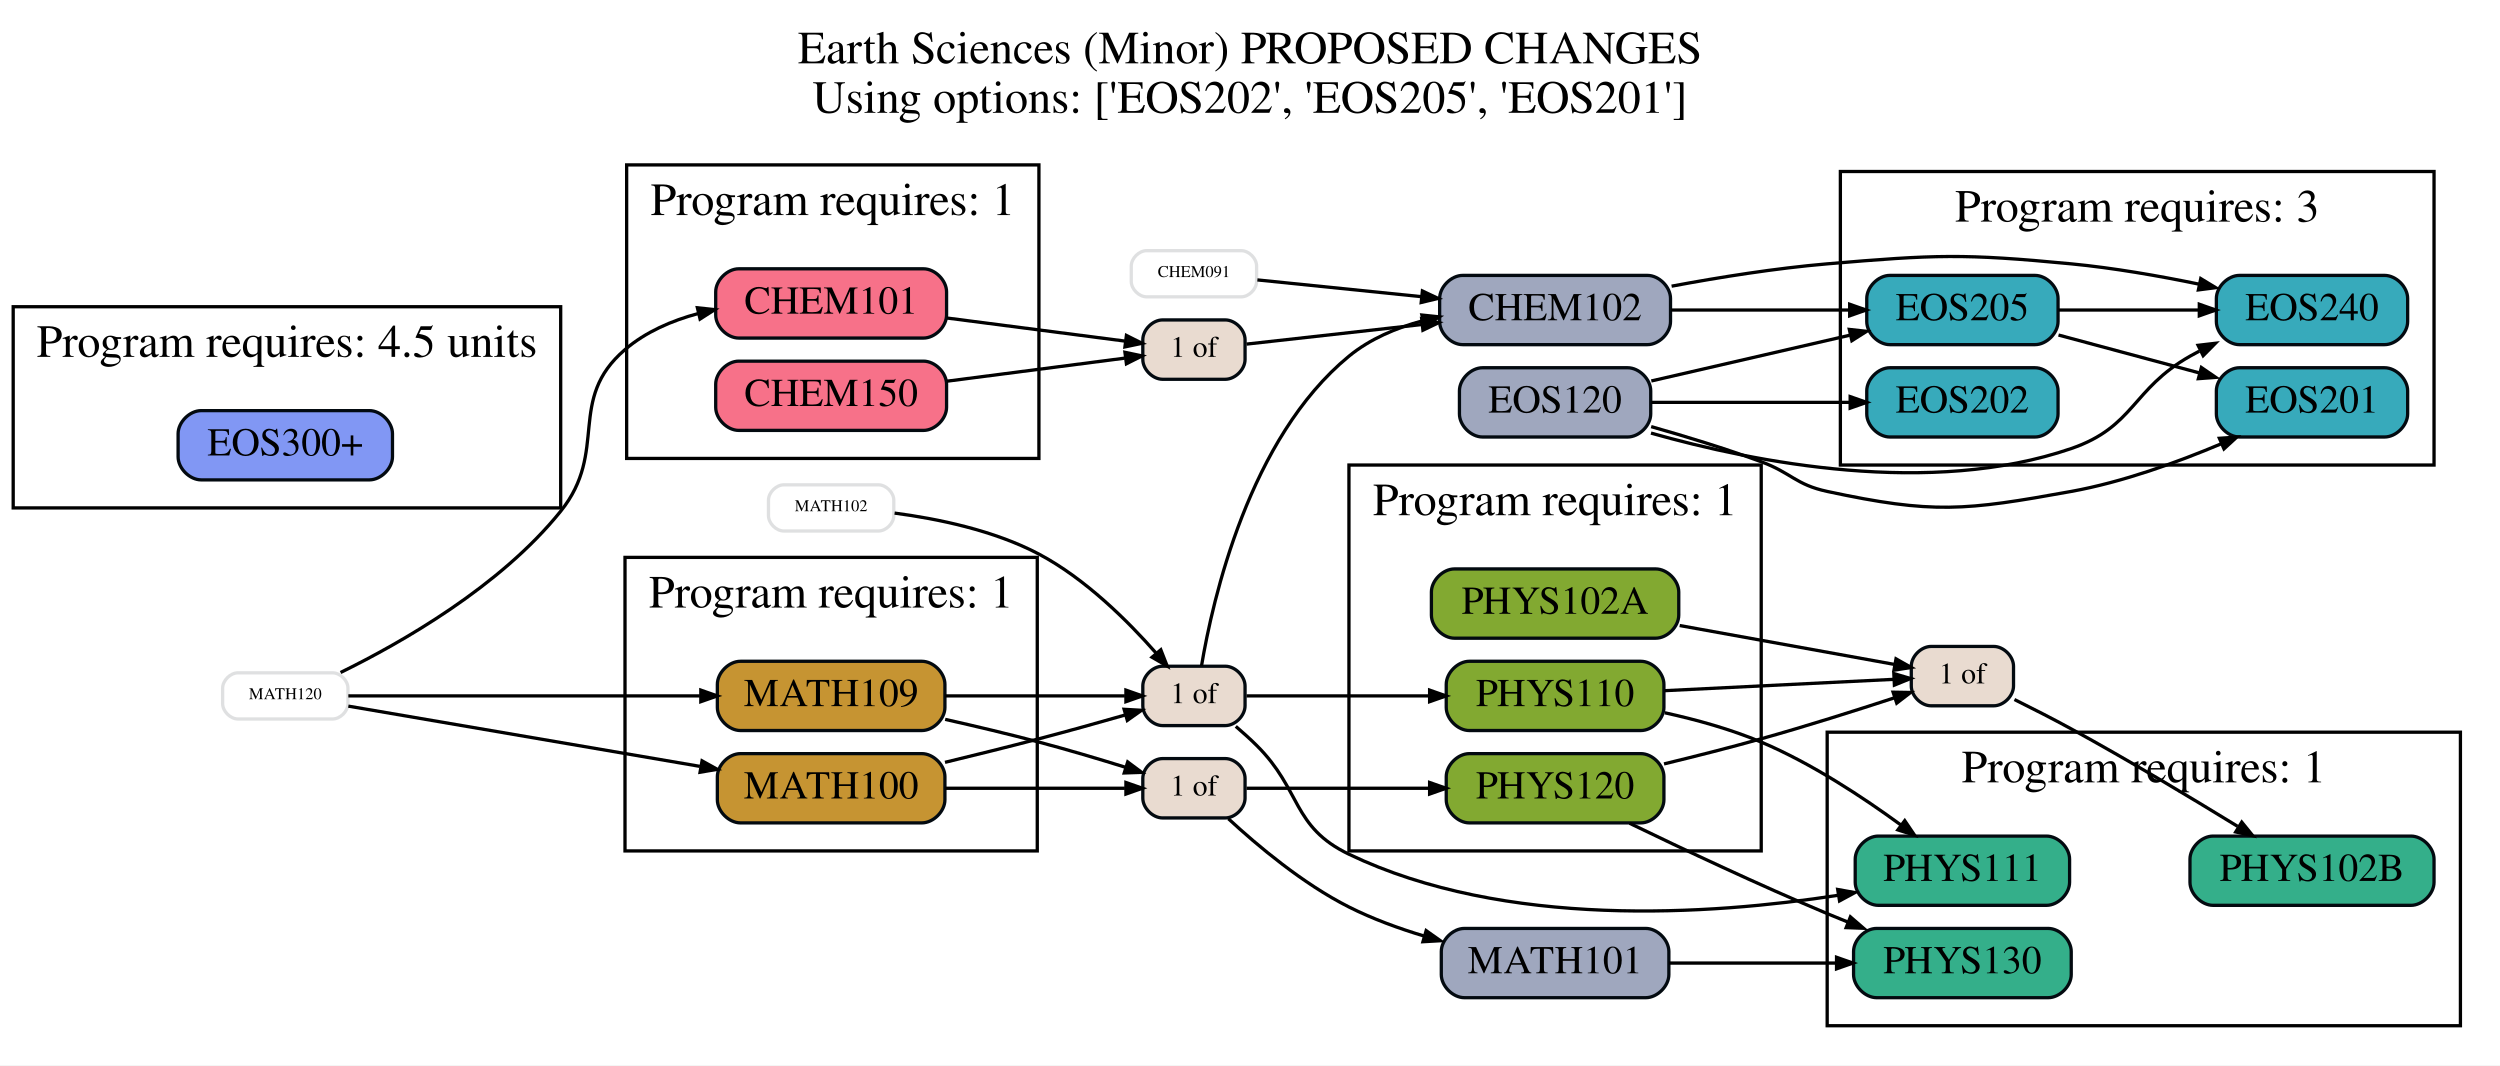
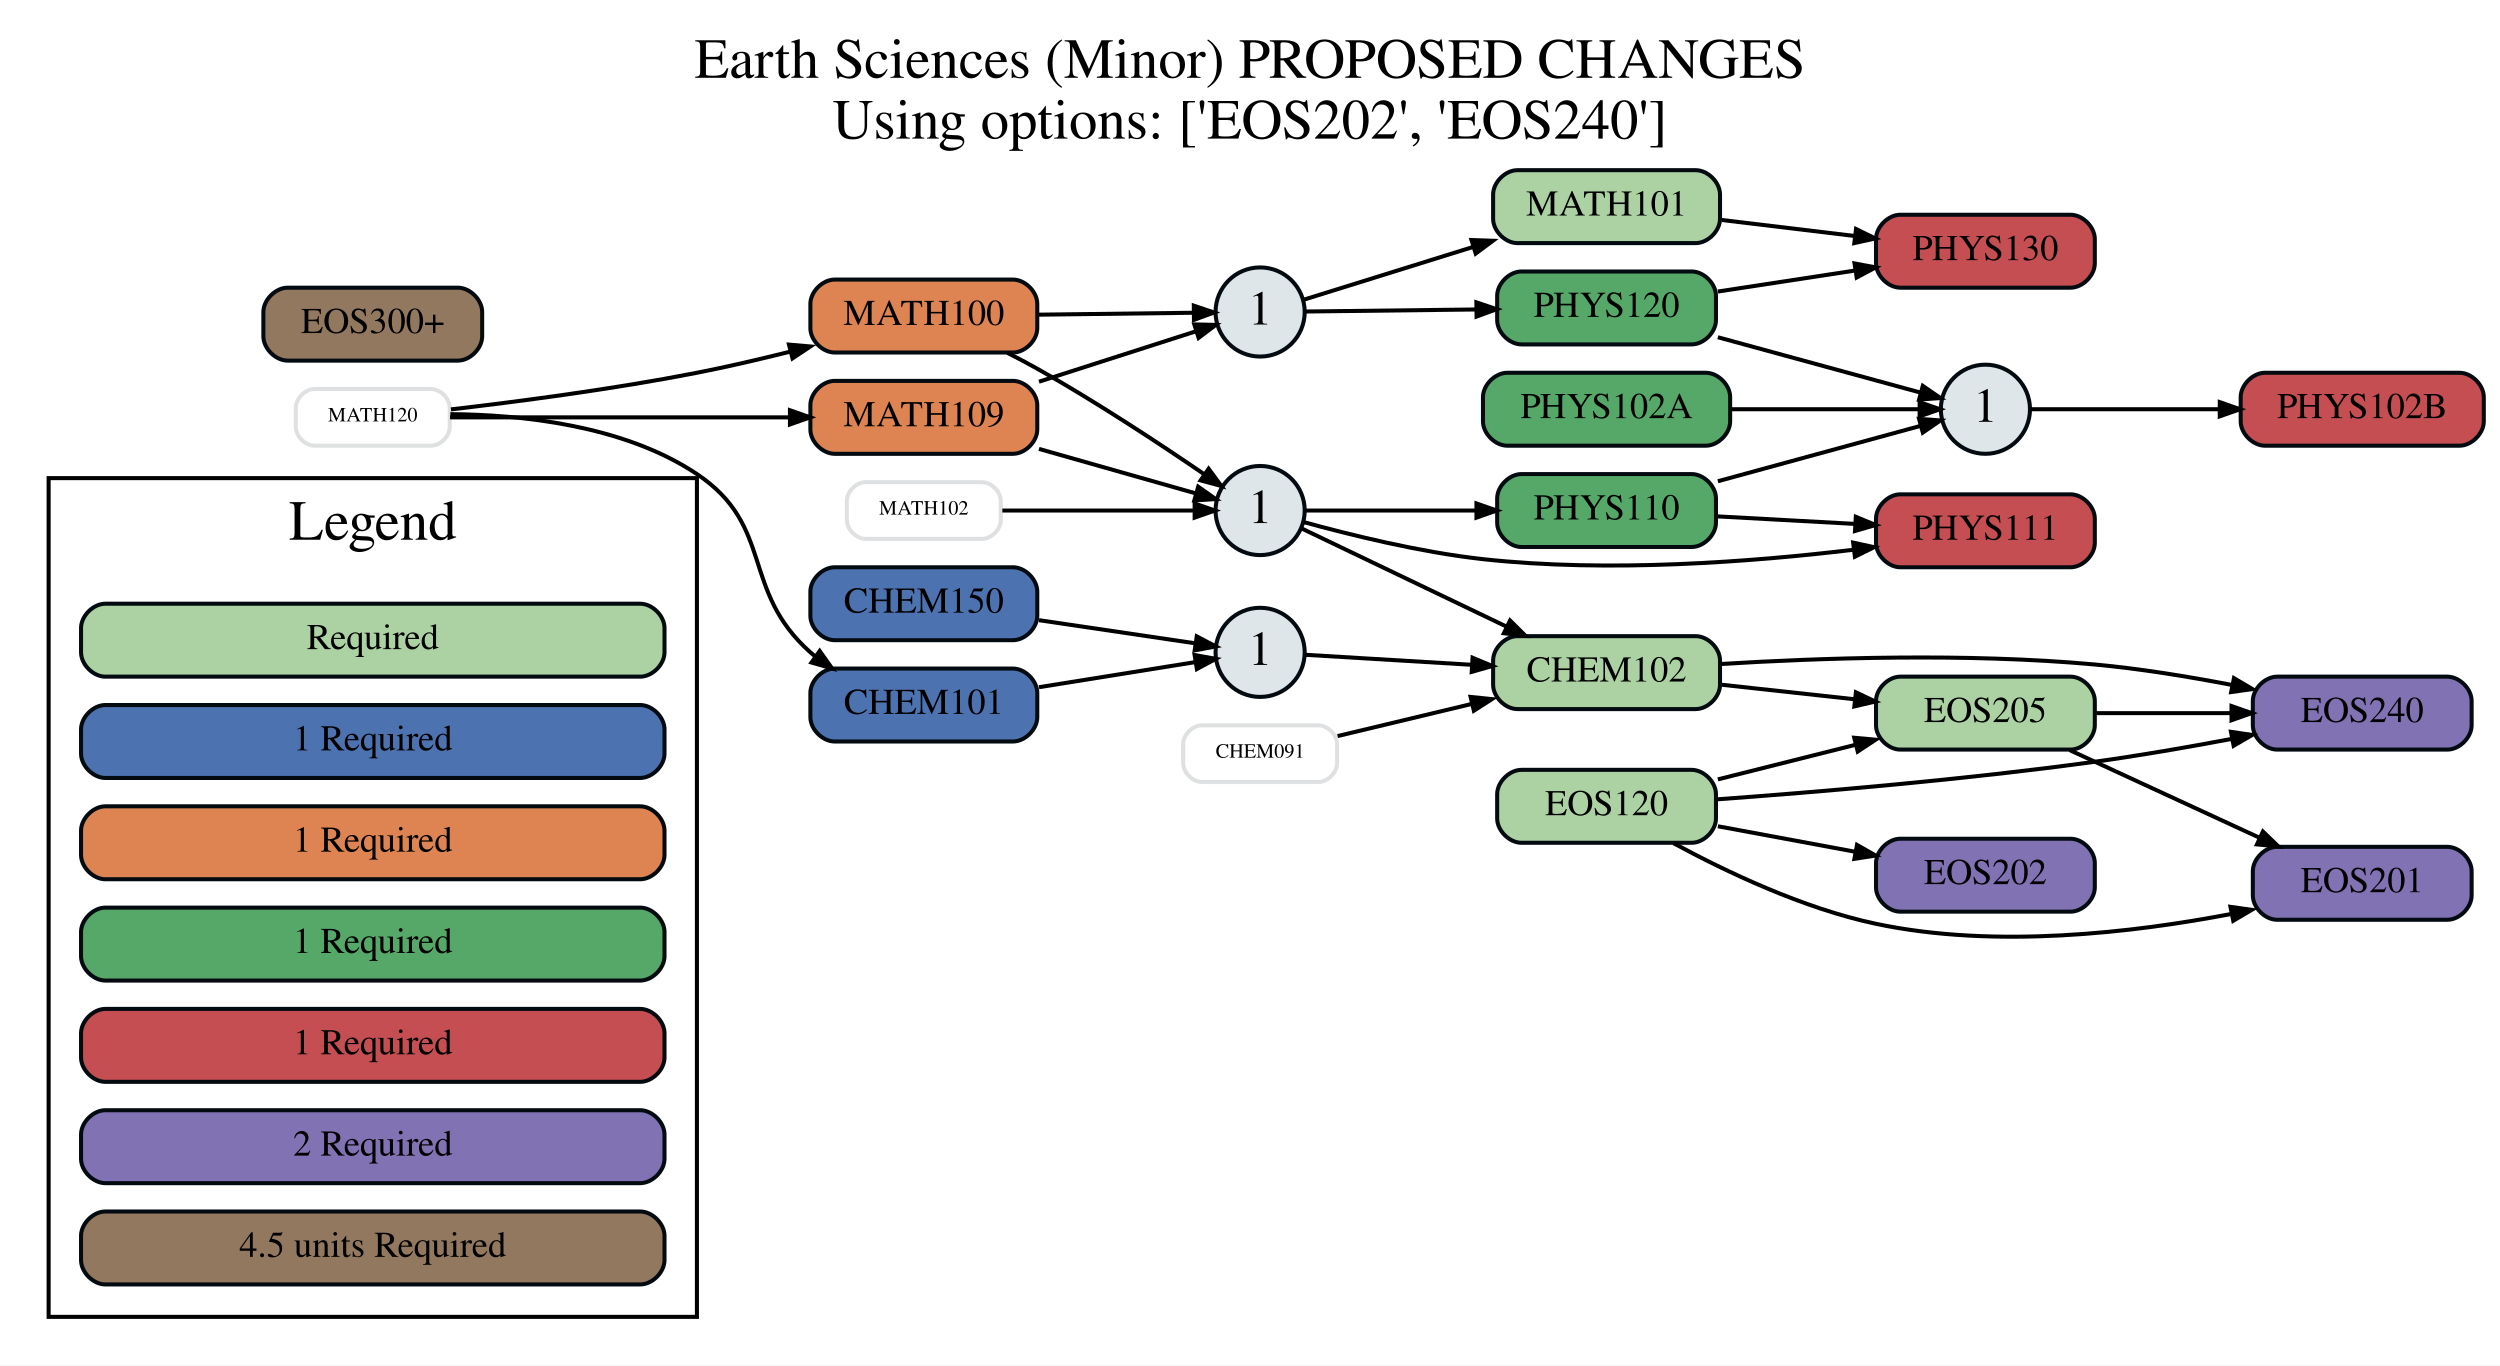
- <svg xmlns="http://www.w3.org/2000/svg" width="758pt" height="323pt" viewBox="0.00 0.00 758.00 323.00">
-   <g id="graph0" class="graph" transform="scale(1 1) rotate(0) translate(4 319)">
-     <polygon fill="white" stroke="transparent" points="-4,4 -4,-319 754,-319 754,4 -4,4" />
-     <text text-anchor="middle" x="375" y="-299.8" font-family="Times,serif" font-size="14.00">Earth Sciences (Minor) PROPOSED CHANGES</text>
-     <text text-anchor="middle" x="375" y="-284.8" font-family="Times,serif" font-size="14.00">Using options: ['EOS202', 'EOS205', 'EOS201']</text>
+ <svg xmlns="http://www.w3.org/2000/svg" width="617pt" height="337pt" viewBox="0.00 0.00 617.00 337.00">
+   <g id="graph0" class="graph" transform="scale(1 1) rotate(0) translate(4 333)">
+     <polygon fill="white" stroke="transparent" points="-4,4 -4,-333 613,-333 613,4 -4,4" />
+     <text text-anchor="middle" x="304.5" y="-313.8" font-family="Times,serif" font-size="14.00">Earth Sciences (Minor) PROPOSED CHANGES</text>
+     <text text-anchor="middle" x="304.5" y="-298.8" font-family="Times,serif" font-size="14.00">Using options: ['EOS202', 'EOS240']</text>
    <g id="clust1" class="cluster">
-       <polygon fill="none" stroke="black" points="186,-180 186,-269 311,-269 311,-180 186,-180" />
-       <text text-anchor="middle" x="248.5" y="-253.8" font-family="Times,serif" font-size="14.00">Program requires: 1</text>
-     </g>
-     <g id="clust2" class="cluster">
-       <polygon fill="none" stroke="black" points="185.5,-61 185.5,-150 310.5,-150 310.5,-61 185.5,-61" />
-       <text text-anchor="middle" x="248" y="-134.8" font-family="Times,serif" font-size="14.00">Program requires: 1</text>
-     </g>
-     <g id="clust3" class="cluster">
-       <polygon fill="none" stroke="black" points="405,-61 405,-178 530,-178 530,-61 405,-61" />
-       <text text-anchor="middle" x="467.5" y="-162.8" font-family="Times,serif" font-size="14.00">Program requires: 1</text>
-     </g>
-     <g id="clust4" class="cluster">
-       <polygon fill="none" stroke="black" points="550,-8 550,-97 742,-97 742,-8 550,-8" />
-       <text text-anchor="middle" x="646" y="-81.8" font-family="Times,serif" font-size="14.00">Program requires: 1</text>
-     </g>
-     <g id="clust5" class="cluster">
-       <polygon fill="none" stroke="black" points="554,-178 554,-267 734,-267 734,-178 554,-178" />
-       <text text-anchor="middle" x="644" y="-251.8" font-family="Times,serif" font-size="14.00">Program requires: 3</text>
-     </g>
-     <g id="clust6" class="cluster">
-       <polygon fill="none" stroke="black" points="0,-165 0,-226 166,-226 166,-165 0,-165" />
-       <text text-anchor="middle" x="83" y="-210.8" font-family="Times,serif" font-size="14.00">Program requires: 4.5 units</text>
+       <polygon fill="none" stroke="black" points="8,-8 8,-215 168,-215 168,-8 8,-8" />
+       <text text-anchor="middle" x="88" y="-199.8" font-family="Times,serif" font-size="14.00">Legend</text>
    </g>
    <g id="node1" class="node">
-       <path fill="#9fa7be" stroke="#030a10" d="M489.5,-207.5C489.5,-207.5 445.5,-207.5 445.5,-207.5 442,-207.5 438.5,-204 438.5,-200.5 438.5,-200.5 438.5,-193.5 438.5,-193.5 438.5,-190 442,-186.5 445.5,-186.5 445.5,-186.5 489.5,-186.5 489.5,-186.5 493,-186.5 496.5,-190 496.5,-193.5 496.5,-193.5 496.5,-200.5 496.5,-200.5 496.5,-204 493,-207.5 489.5,-207.5" />
-       <text text-anchor="middle" x="467.5" y="-193.9" font-family="Times,serif" font-size="12.00">EOS120</text>
+       <path fill="#acd2a3" stroke="#030a10" d="M154,-184C154,-184 22,-184 22,-184 19,-184 16,-181 16,-178 16,-178 16,-172 16,-172 16,-169 19,-166 22,-166 22,-166 154,-166 154,-166 157,-166 160,-169 160,-172 160,-172 160,-178 160,-178 160,-181 157,-184 154,-184" />
+       <text text-anchor="middle" x="88" y="-172.8" font-family="Times,serif" font-size="9.00">Required</text>
+     </g>
+     <g id="node2" class="node">
+       <path fill="#4c72b0" stroke="#030a10" d="M154,-159C154,-159 22,-159 22,-159 19,-159 16,-156 16,-153 16,-153 16,-147 16,-147 16,-144 19,-141 22,-141 22,-141 154,-141 154,-141 157,-141 160,-144 160,-147 160,-147 160,-153 160,-153 160,-156 157,-159 154,-159" />
+       <text text-anchor="middle" x="88" y="-147.8" font-family="Times,serif" font-size="9.00">1 Required</text>
+     </g>
+     <g id="node3" class="node">
+       <path fill="#dd8452" stroke="#030a10" d="M154,-134C154,-134 22,-134 22,-134 19,-134 16,-131 16,-128 16,-128 16,-122 16,-122 16,-119 19,-116 22,-116 22,-116 154,-116 154,-116 157,-116 160,-119 160,-122 160,-122 160,-128 160,-128 160,-131 157,-134 154,-134" />
+       <text text-anchor="middle" x="88" y="-122.8" font-family="Times,serif" font-size="9.00">1 Required</text>
+     </g>
+     <g id="node4" class="node">
+       <path fill="#55a868" stroke="#030a10" d="M154,-109C154,-109 22,-109 22,-109 19,-109 16,-106 16,-103 16,-103 16,-97 16,-97 16,-94 19,-91 22,-91 22,-91 154,-91 154,-91 157,-91 160,-94 160,-97 160,-97 160,-103 160,-103 160,-106 157,-109 154,-109" />
+       <text text-anchor="middle" x="88" y="-97.8" font-family="Times,serif" font-size="9.00">1 Required</text>
+     </g>
+     <g id="node5" class="node">
+       <path fill="#c44e52" stroke="#030a10" d="M154,-84C154,-84 22,-84 22,-84 19,-84 16,-81 16,-78 16,-78 16,-72 16,-72 16,-69 19,-66 22,-66 22,-66 154,-66 154,-66 157,-66 160,-69 160,-72 160,-72 160,-78 160,-78 160,-81 157,-84 154,-84" />
+       <text text-anchor="middle" x="88" y="-72.8" font-family="Times,serif" font-size="9.00">1 Required</text>
+     </g>
+     <g id="node6" class="node">
+       <path fill="#8172b3" stroke="#030a10" d="M154,-59C154,-59 22,-59 22,-59 19,-59 16,-56 16,-53 16,-53 16,-47 16,-47 16,-44 19,-41 22,-41 22,-41 154,-41 154,-41 157,-41 160,-44 160,-47 160,-47 160,-53 160,-53 160,-56 157,-59 154,-59" />
+       <text text-anchor="middle" x="88" y="-47.8" font-family="Times,serif" font-size="9.00">2 Required</text>
+     </g>
+     <g id="node7" class="node">
+       <path fill="#937860" stroke="#030a10" d="M154,-34C154,-34 22,-34 22,-34 19,-34 16,-31 16,-28 16,-28 16,-22 16,-22 16,-19 19,-16 22,-16 22,-16 154,-16 154,-16 157,-16 160,-19 160,-22 160,-22 160,-28 160,-28 160,-31 157,-34 154,-34" />
+       <text text-anchor="middle" x="88" y="-22.8" font-family="Times,serif" font-size="9.00">4.5 units Required</text>
+     </g>
+     <g id="node8" class="node">
+       <path fill="#acd2a3" stroke="#030a10" d="M414.5,-291C414.5,-291 370.5,-291 370.5,-291 367.5,-291 364.5,-288 364.5,-285 364.5,-285 364.5,-279 364.5,-279 364.5,-276 367.5,-273 370.5,-273 370.5,-273 414.5,-273 414.5,-273 417.5,-273 420.5,-276 420.5,-279 420.5,-279 420.5,-285 420.5,-285 420.5,-288 417.5,-291 414.5,-291" />
+       <text text-anchor="middle" x="392.5" y="-279.8" font-family="Times,serif" font-size="9.00">MATH101</text>
+     </g>
+     <g id="node22" class="node">
+       <path fill="#c44e52" stroke="#030a10" d="M507,-280C507,-280 465,-280 465,-280 462,-280 459,-277 459,-274 459,-274 459,-268 459,-268 459,-265 462,-262 465,-262 465,-262 507,-262 507,-262 510,-262 513,-265 513,-268 513,-268 513,-274 513,-274 513,-277 510,-280 507,-280" />
+       <text text-anchor="middle" x="486" y="-268.8" font-family="Times,serif" font-size="9.00">PHYS130</text>
+     </g>
+     <g id="edge27" class="edge">
+       <path fill="none" stroke="black" d="M420.95,-278.7C431.27,-277.46 443.07,-276.04 453.7,-274.76" />
+       <polygon fill="black" stroke="black" points="454.07,-276.48 458.82,-274.15 453.65,-273.01 454.07,-276.48" />
+     </g>
+     <g id="node9" class="node">
+       <path fill="#55a868" stroke="#030a10" d="M413.5,-216C413.5,-216 371.5,-216 371.5,-216 368.5,-216 365.5,-213 365.5,-210 365.5,-210 365.5,-204 365.5,-204 365.5,-201 368.5,-198 371.5,-198 371.5,-198 413.5,-198 413.5,-198 416.5,-198 419.5,-201 419.5,-204 419.5,-204 419.5,-210 419.5,-210 419.5,-213 416.5,-216 413.5,-216" />
+       <text text-anchor="middle" x="392.5" y="-204.8" font-family="Times,serif" font-size="9.00">PHYS110</text>
+     </g>
+     <g id="node16" class="node">
+       <path fill="#c44e52" stroke="#030a10" d="M507,-211C507,-211 465,-211 465,-211 462,-211 459,-208 459,-205 459,-205 459,-199 459,-199 459,-196 462,-193 465,-193 465,-193 507,-193 507,-193 510,-193 513,-196 513,-199 513,-199 513,-205 513,-205 513,-208 510,-211 507,-211" />
+       <text text-anchor="middle" x="486" y="-199.8" font-family="Times,serif" font-size="9.00">PHYS111</text>
+     </g>
+     <g id="edge28" class="edge">
+       <path fill="none" stroke="black" d="M419.97,-205.55C430.49,-204.98 442.68,-204.31 453.64,-203.71" />
+       <polygon fill="black" stroke="black" points="454.01,-205.45 458.91,-203.43 453.82,-201.95 454.01,-205.45" />
+     </g>
+     <g id="node29" class="node">
+       <ellipse fill="#dfe6e9" stroke="#030a10" cx="486" cy="-232" rx="11" ry="11" />
+       <text text-anchor="middle" x="486" y="-228.9" font-family="Times,serif" font-size="12.00">1</text>
+     </g>
+     <g id="edge12" class="edge">
+       <path fill="none" stroke="black" d="M419.97,-214.23C436.18,-218.66 456.35,-224.17 469.89,-227.87" />
+       <polygon fill="black" stroke="black" points="469.63,-229.61 474.91,-229.24 470.55,-226.24 469.63,-229.61" />
+     </g>
+     <g id="node10" class="node">
+       <path fill="#8172b3" stroke="#030a10" d="M507,-126C507,-126 465,-126 465,-126 462,-126 459,-123 459,-120 459,-120 459,-114 459,-114 459,-111 462,-108 465,-108 465,-108 507,-108 507,-108 510,-108 513,-111 513,-114 513,-114 513,-120 513,-120 513,-123 510,-126 507,-126" />
+       <text text-anchor="middle" x="486" y="-114.8" font-family="Times,serif" font-size="9.00">EOS202</text>
+     </g>
+     <g id="node11" class="node">
+       <path fill="#8172b3" stroke="#030a10" d="M600,-166C600,-166 558,-166 558,-166 555,-166 552,-163 552,-160 552,-160 552,-154 552,-154 552,-151 555,-148 558,-148 558,-148 600,-148 600,-148 603,-148 606,-151 606,-154 606,-154 606,-160 606,-160 606,-163 603,-166 600,-166" />
+       <text text-anchor="middle" x="579" y="-154.8" font-family="Times,serif" font-size="9.00">EOS240</text>
+     </g>
+     <g id="node12" class="node">
+       <path fill="#acd2a3" stroke="#030a10" d="M507,-166C507,-166 465,-166 465,-166 462,-166 459,-163 459,-160 459,-160 459,-154 459,-154 459,-151 462,-148 465,-148 465,-148 507,-148 507,-148 510,-148 513,-151 513,-154 513,-154 513,-160 513,-160 513,-163 510,-166 507,-166" />
+       <text text-anchor="middle" x="486" y="-154.8" font-family="Times,serif" font-size="9.00">EOS205</text>
+     </g>
+     <g id="edge31" class="edge">
+       <path fill="none" stroke="black" d="M513.32,-157C523.7,-157 535.7,-157 546.53,-157" />
+       <polygon fill="black" stroke="black" points="546.74,-158.75 551.74,-157 546.74,-155.25 546.74,-158.75" />
+     </g>
+     <g id="node20" class="node">
+       <path fill="#8172b3" stroke="#030a10" d="M600,-124C600,-124 558,-124 558,-124 555,-124 552,-121 552,-118 552,-118 552,-112 552,-112 552,-109 555,-106 558,-106 558,-106 600,-106 600,-106 603,-106 606,-109 606,-112 606,-112 606,-118 606,-118 606,-121 603,-124 600,-124" />
+       <text text-anchor="middle" x="579" y="-112.8" font-family="Times,serif" font-size="9.00">EOS201</text>
+     </g>
+     <g id="edge2" class="edge">
+       <path fill="none" stroke="black" d="M506.75,-147.89C520.46,-141.56 538.83,-133.08 553.48,-126.32" />
+       <polygon fill="black" stroke="black" points="554.49,-127.78 558.29,-124.1 553.02,-124.6 554.49,-127.78" />
+     </g>
+     <g id="node13" class="node">
+       <path fill="#dd8452" stroke="#030a10" d="M246,-239C246,-239 202,-239 202,-239 199,-239 196,-236 196,-233 196,-233 196,-227 196,-227 196,-224 199,-221 202,-221 202,-221 246,-221 246,-221 249,-221 252,-224 252,-227 252,-227 252,-233 252,-233 252,-236 249,-239 246,-239" />
+       <text text-anchor="middle" x="224" y="-227.8" font-family="Times,serif" font-size="9.00">MATH109</text>
+     </g>
+     <g id="node26" class="node">
+       <ellipse fill="#dfe6e9" stroke="#030a10" cx="307" cy="-256" rx="11" ry="11" />
+       <text text-anchor="middle" x="307" y="-252.9" font-family="Times,serif" font-size="12.00">1</text>
+     </g>
+     <g id="edge5" class="edge">
+       <path fill="none" stroke="black" d="M252.42,-238.8C265.36,-242.96 280.29,-247.75 291.1,-251.22" />
+       <polygon fill="black" stroke="black" points="290.75,-252.94 296.05,-252.81 291.82,-249.61 290.75,-252.94" />
+     </g>
+     <g id="node27" class="node">
+       <ellipse fill="#dfe6e9" stroke="#030a10" cx="307" cy="-207" rx="11" ry="11" />
+       <text text-anchor="middle" x="307" y="-203.9" font-family="Times,serif" font-size="12.00">1</text>
+     </g>
+     <g id="edge9" class="edge">
+       <path fill="none" stroke="black" d="M252.42,-222.21C265.36,-218.54 280.29,-214.3 291.1,-211.23" />
+       <polygon fill="black" stroke="black" points="291.72,-212.88 296.05,-209.83 290.76,-209.51 291.72,-212.88" />
    </g>
    <g id="node14" class="node">
-       <path fill="#37aabb" stroke="#030a10" d="M719,-207.5C719,-207.5 675,-207.5 675,-207.5 671.5,-207.5 668,-204 668,-200.5 668,-200.5 668,-193.5 668,-193.5 668,-190 671.5,-186.5 675,-186.5 675,-186.5 719,-186.5 719,-186.5 722.5,-186.5 726,-190 726,-193.5 726,-193.5 726,-200.5 726,-200.5 726,-204 722.5,-207.5 719,-207.5" />
-       <text text-anchor="middle" x="697" y="-193.9" font-family="Times,serif" font-size="12.00">EOS201</text>
+       <path fill="#c44e52" stroke="#030a10" d="M603,-241C603,-241 555,-241 555,-241 552,-241 549,-238 549,-235 549,-235 549,-229 549,-229 549,-226 552,-223 555,-223 555,-223 603,-223 603,-223 606,-223 609,-226 609,-229 609,-229 609,-235 609,-235 609,-238 606,-241 603,-241" />
+       <text text-anchor="middle" x="579" y="-229.8" font-family="Times,serif" font-size="9.00">PHYS102B</text>
+     </g>
+     <g id="node15" class="node">
+       <path fill="#dd8452" stroke="#030a10" d="M246,-264C246,-264 202,-264 202,-264 199,-264 196,-261 196,-258 196,-258 196,-252 196,-252 196,-249 199,-246 202,-246 202,-246 246,-246 246,-246 249,-246 252,-249 252,-252 252,-252 252,-258 252,-258 252,-261 249,-264 246,-264" />
+       <text text-anchor="middle" x="224" y="-252.8" font-family="Times,serif" font-size="9.00">MATH100</text>
+     </g>
+     <g id="edge4" class="edge">
+       <path fill="none" stroke="black" d="M252.42,-255.34C265.09,-255.49 279.66,-255.67 290.41,-255.81" />
+       <polygon fill="black" stroke="black" points="290.63,-257.56 295.65,-255.87 290.67,-254.06 290.63,-257.56" />
+     </g>
+     <g id="edge7" class="edge">
+       <path fill="none" stroke="black" d="M244.62,-245.92C247.13,-244.65 249.64,-243.33 252,-242 266.49,-233.86 282.37,-223.36 293.14,-216" />
+       <polygon fill="black" stroke="black" points="294.29,-217.32 297.42,-213.05 292.31,-214.44 294.29,-217.32" />
+     </g>
+     <g id="node17" class="node">
+       <path fill="#acd2a3" stroke="#030a10" d="M413.5,-143C413.5,-143 371.5,-143 371.5,-143 368.5,-143 365.5,-140 365.5,-137 365.5,-137 365.5,-131 365.5,-131 365.5,-128 368.5,-125 371.5,-125 371.5,-125 413.5,-125 413.5,-125 416.5,-125 419.5,-128 419.5,-131 419.5,-131 419.5,-137 419.5,-137 419.5,-140 416.5,-143 413.5,-143" />
+       <text text-anchor="middle" x="392.5" y="-131.8" font-family="Times,serif" font-size="9.00">EOS120</text>
+     </g>
+     <g id="edge24" class="edge">
+       <path fill="none" stroke="black" d="M419.97,-129.08C430.58,-127.11 442.9,-124.82 453.94,-122.77" />
+       <polygon fill="black" stroke="black" points="454.31,-124.48 458.91,-121.85 453.67,-121.04 454.31,-124.48" />
+     </g>
+     <g id="edge30" class="edge">
+       <path fill="none" stroke="black" d="M419.69,-135.72C443.95,-137.48 481.01,-140.58 513,-145 524.04,-146.52 536.06,-148.62 546.72,-150.63" />
+       <polygon fill="black" stroke="black" points="546.6,-152.39 551.84,-151.61 547.26,-148.95 546.6,-152.39" />
+     </g>
+     <g id="edge22" class="edge">
+       <path fill="none" stroke="black" d="M419.97,-140.65C430.58,-143.32 442.9,-146.42 453.94,-149.19" />
+       <polygon fill="black" stroke="black" points="453.63,-150.92 458.91,-150.44 454.49,-147.53 453.63,-150.92" />
    </g>
    <g id="edge1" class="edge">
-       <path fill="none" stroke="black" d="M496.63,-189.65C507.2,-186.66 519.25,-182.97 530,-179 539.14,-175.62 540.47,-172.05 550,-170 582.16,-163.1 591.64,-164.13 624,-170 639.56,-172.82 656.14,-178.81 669.46,-184.44" />
-       <polygon fill="black" stroke="black" points="668.92,-186.11 674.21,-186.48 670.31,-182.9 668.92,-186.11" />
-     </g>
-     <g id="node15" class="node">
-       <path fill="#37aabb" stroke="#030a10" d="M613,-207.5C613,-207.5 569,-207.5 569,-207.5 565.5,-207.5 562,-204 562,-200.5 562,-200.5 562,-193.5 562,-193.5 562,-190 565.5,-186.5 569,-186.5 569,-186.5 613,-186.5 613,-186.5 616.5,-186.5 620,-190 620,-193.5 620,-193.5 620,-200.5 620,-200.5 620,-204 616.5,-207.5 613,-207.5" />
-       <text text-anchor="middle" x="591" y="-193.9" font-family="Times,serif" font-size="12.00">EOS202</text>
-     </g>
-     <g id="edge24" class="edge">
-       <path fill="none" stroke="black" d="M496.68,-197C514.62,-197 537.94,-197 556.79,-197" />
-       <polygon fill="black" stroke="black" points="556.97,-198.75 561.97,-197 556.97,-195.25 556.97,-198.75" />
-     </g>
-     <g id="node16" class="node">
-       <path fill="#37aabb" stroke="#030a10" d="M613,-235.5C613,-235.5 569,-235.5 569,-235.5 565.5,-235.5 562,-232 562,-228.5 562,-228.5 562,-221.5 562,-221.5 562,-218 565.5,-214.5 569,-214.5 569,-214.5 613,-214.5 613,-214.5 616.5,-214.5 620,-218 620,-221.5 620,-221.5 620,-228.5 620,-228.5 620,-232 616.5,-235.5 613,-235.5" />
-       <text text-anchor="middle" x="591" y="-221.9" font-family="Times,serif" font-size="12.00">EOS205</text>
-     </g>
-     <g id="edge22" class="edge">
-       <path fill="none" stroke="black" d="M496.68,-203.49C514.62,-207.63 537.94,-213 556.79,-217.35" />
-       <polygon fill="black" stroke="black" points="556.71,-219.12 561.97,-218.54 557.49,-215.71 556.71,-219.12" />
-     </g>
-     <g id="node17" class="node">
-       <path fill="#37aabb" stroke="#030a10" d="M719,-235.5C719,-235.5 675,-235.5 675,-235.5 671.5,-235.5 668,-232 668,-228.5 668,-228.5 668,-221.5 668,-221.5 668,-218 671.5,-214.5 675,-214.5 675,-214.5 719,-214.5 719,-214.5 722.5,-214.5 726,-218 726,-221.5 726,-221.5 726,-228.5 726,-228.5 726,-232 722.5,-235.5 719,-235.5" />
-       <text text-anchor="middle" x="697" y="-221.9" font-family="Times,serif" font-size="12.00">EOS240</text>
-     </g>
-     <g id="edge30" class="edge">
-       <path fill="none" stroke="black" d="M496.58,-187.69C528.37,-178.68 581.31,-168.35 624,-183 643.17,-189.58 642.37,-201 660,-211 660.92,-211.52 661.86,-212.03 662.82,-212.53" />
-       <polygon fill="black" stroke="black" points="662.46,-214.3 667.72,-214.92 664,-211.16 662.46,-214.3" />
-     </g>
-     <g id="node2" class="node">
-       <path fill="#9fa7be" stroke="#030a10" d="M495,-37.5C495,-37.5 440,-37.5 440,-37.5 436.5,-37.5 433,-34 433,-30.5 433,-30.5 433,-23.5 433,-23.5 433,-20 436.5,-16.5 440,-16.5 440,-16.5 495,-16.5 495,-16.5 498.5,-16.5 502,-20 502,-23.5 502,-23.5 502,-30.5 502,-30.5 502,-34 498.5,-37.5 495,-37.5" />
-       <text text-anchor="middle" x="467.5" y="-23.9" font-family="Times,serif" font-size="12.00">MATH101</text>
-     </g>
-     <g id="node13" class="node">
-       <path fill="#34af8a" stroke="#030a10" d="M617,-37.5C617,-37.5 565,-37.5 565,-37.5 561.5,-37.5 558,-34 558,-30.5 558,-30.5 558,-23.5 558,-23.5 558,-20 561.5,-16.5 565,-16.5 565,-16.5 617,-16.5 617,-16.5 620.5,-16.5 624,-20 624,-23.5 624,-23.5 624,-30.5 624,-30.5 624,-34 620.5,-37.5 617,-37.5" />
-       <text text-anchor="middle" x="591" y="-23.9" font-family="Times,serif" font-size="12.00">PHYS130</text>
-     </g>
-     <g id="edge27" class="edge">
-       <path fill="none" stroke="black" d="M502.02,-27C517.67,-27 536.36,-27 552.48,-27" />
-       <polygon fill="black" stroke="black" points="552.84,-28.75 557.84,-27 552.84,-25.25 552.84,-28.75" />
-     </g>
-     <g id="node3" class="node">
-       <path fill="#9fa7be" stroke="#030a10" d="M495.5,-235.5C495.5,-235.5 439.5,-235.5 439.5,-235.5 436,-235.5 432.5,-232 432.5,-228.5 432.5,-228.5 432.5,-221.5 432.5,-221.5 432.5,-218 436,-214.5 439.5,-214.5 439.5,-214.5 495.5,-214.5 495.5,-214.5 499,-214.5 502.5,-218 502.5,-221.5 502.5,-221.5 502.5,-228.5 502.5,-228.5 502.5,-232 499,-235.5 495.5,-235.5" />
-       <text text-anchor="middle" x="467.5" y="-221.9" font-family="Times,serif" font-size="12.00">CHEM102</text>
+       <path fill="none" stroke="black" d="M409.02,-124.9C421.91,-117.91 440.99,-108.81 459,-105 488.35,-98.79 522.54,-102.8 546.73,-107.45" />
+       <polygon fill="black" stroke="black" points="546.48,-109.19 551.73,-108.45 547.17,-105.76 546.48,-109.19" />
+     </g>
+     <g id="node18" class="node">
+       <path fill="#acd2a3" stroke="#030a10" d="M414.5,-176C414.5,-176 370.5,-176 370.5,-176 367.5,-176 364.5,-173 364.5,-170 364.5,-170 364.5,-164 364.5,-164 364.5,-161 367.5,-158 370.5,-158 370.5,-158 414.5,-158 414.5,-158 417.5,-158 420.5,-161 420.5,-164 420.5,-164 420.5,-170 420.5,-170 420.5,-173 417.5,-176 414.5,-176" />
+       <text text-anchor="middle" x="392.5" y="-164.8" font-family="Times,serif" font-size="9.00">CHEM102</text>
+     </g>
+     <g id="edge32" class="edge">
+       <path fill="none" stroke="black" d="M420.61,-169.12C444.88,-170.61 481.39,-171.89 513,-169 524.1,-167.98 536.13,-166.01 546.79,-163.96" />
+       <polygon fill="black" stroke="black" points="547.34,-165.63 551.9,-162.94 546.66,-162.2 547.34,-165.63" />
    </g>
    <g id="edge23" class="edge">
-       <path fill="none" stroke="black" d="M502.67,-225C519.59,-225 539.93,-225 556.73,-225" />
-       <polygon fill="black" stroke="black" points="556.82,-226.75 561.82,-225 556.82,-223.25 556.82,-226.75" />
-     </g>
-     <g id="edge32" class="edge">
-       <path fill="none" stroke="black" d="M502.83,-232.23C517.32,-234.94 534.41,-237.67 550,-239 582.77,-241.79 591.26,-242.15 624,-239 636.75,-237.77 650.61,-235.35 662.72,-232.85" />
-       <polygon fill="black" stroke="black" points="663.27,-234.53 667.8,-231.78 662.55,-231.1 663.27,-234.53" />
-     </g>
-     <g id="node4" class="node">
-       <path fill="#f77189" stroke="#030a10" d="M276,-237.5C276,-237.5 220,-237.5 220,-237.5 216.5,-237.5 213,-234 213,-230.5 213,-230.5 213,-223.5 213,-223.5 213,-220 216.5,-216.5 220,-216.5 220,-216.5 276,-216.5 276,-216.5 279.5,-216.5 283,-220 283,-223.5 283,-223.5 283,-230.5 283,-230.5 283,-234 279.5,-237.5 276,-237.5" />
-       <text text-anchor="middle" x="248" y="-223.9" font-family="Times,serif" font-size="12.00">CHEM101</text>
+       <path fill="none" stroke="black" d="M420.95,-164C431.27,-162.87 443.07,-161.58 453.7,-160.42" />
+       <polygon fill="black" stroke="black" points="454.04,-162.14 458.82,-159.86 453.66,-158.66 454.04,-162.14" />
+     </g>
+     <g id="node19" class="node">
+       <path fill="#55a868" stroke="#030a10" d="M413.5,-266C413.5,-266 371.5,-266 371.5,-266 368.5,-266 365.5,-263 365.5,-260 365.5,-260 365.5,-254 365.5,-254 365.5,-251 368.5,-248 371.5,-248 371.5,-248 413.5,-248 413.5,-248 416.5,-248 419.5,-251 419.5,-254 419.5,-254 419.5,-260 419.5,-260 419.5,-263 416.5,-266 413.5,-266" />
+       <text text-anchor="middle" x="392.5" y="-254.8" font-family="Times,serif" font-size="9.00">PHYS120</text>
+     </g>
+     <g id="edge26" class="edge">
+       <path fill="none" stroke="black" d="M419.97,-261.05C430.58,-262.67 442.9,-264.56 453.94,-266.25" />
+       <polygon fill="black" stroke="black" points="453.7,-267.98 458.91,-267.01 454.23,-264.52 453.7,-267.98" />
+     </g>
+     <g id="edge13" class="edge">
+       <path fill="none" stroke="black" d="M419.97,-249.77C436.18,-245.34 456.35,-239.83 469.89,-236.13" />
+       <polygon fill="black" stroke="black" points="470.55,-237.76 474.91,-234.76 469.63,-234.39 470.55,-237.76" />
+     </g>
+     <g id="node21" class="node">
+       <path fill="#4c72b0" stroke="#030a10" d="M246,-168C246,-168 202,-168 202,-168 199,-168 196,-165 196,-162 196,-162 196,-156 196,-156 196,-153 199,-150 202,-150 202,-150 246,-150 246,-150 249,-150 252,-153 252,-156 252,-156 252,-162 252,-162 252,-165 249,-168 246,-168" />
+       <text text-anchor="middle" x="224" y="-156.8" font-family="Times,serif" font-size="9.00">CHEM101</text>
+     </g>
+     <g id="node32" class="node">
+       <ellipse fill="#dfe6e9" stroke="#030a10" cx="307" cy="-172" rx="11" ry="11" />
+       <text text-anchor="middle" x="307" y="-168.9" font-family="Times,serif" font-size="12.00">1</text>
+     </g>
+     <g id="edge18" class="edge">
+       <path fill="none" stroke="black" d="M252.42,-163.4C265.36,-165.48 280.29,-167.87 291.1,-169.61" />
+       <polygon fill="black" stroke="black" points="290.83,-171.34 296.05,-170.4 291.39,-167.88 290.83,-171.34" />
+     </g>
+     <g id="node23" class="node">
+       <path fill="#4c72b0" stroke="#030a10" d="M246,-193C246,-193 202,-193 202,-193 199,-193 196,-190 196,-187 196,-187 196,-181 196,-181 196,-178 199,-175 202,-175 202,-175 246,-175 246,-175 249,-175 252,-178 252,-181 252,-181 252,-187 252,-187 252,-190 249,-193 246,-193" />
+       <text text-anchor="middle" x="224" y="-181.8" font-family="Times,serif" font-size="9.00">CHEM150</text>
+     </g>
+     <g id="edge19" class="edge">
+       <path fill="none" stroke="black" d="M252.42,-179.94C265.36,-178.02 280.29,-175.81 291.1,-174.21" />
+       <polygon fill="black" stroke="black" points="291.36,-175.94 296.05,-173.47 290.85,-172.48 291.36,-175.94" />
+     </g>
+     <g id="node24" class="node">
+       <path fill="#55a868" stroke="#030a10" d="M417,-241C417,-241 368,-241 368,-241 365,-241 362,-238 362,-235 362,-235 362,-229 362,-229 362,-226 365,-223 368,-223 368,-223 417,-223 417,-223 420,-223 423,-226 423,-229 423,-229 423,-235 423,-235 423,-238 420,-241 417,-241" />
+       <text text-anchor="middle" x="392.5" y="-229.8" font-family="Times,serif" font-size="9.00">PHYS102A</text>
+     </g>
+     <g id="edge11" class="edge">
+       <path fill="none" stroke="black" d="M423.21,-232C438.73,-232 457.08,-232 469.73,-232" />
+       <polygon fill="black" stroke="black" points="469.77,-233.75 474.77,-232 469.77,-230.25 469.77,-233.75" />
    </g>
    <g id="node25" class="node">
-       <path fill="#e9dbd0" stroke="#030a10" d="M367.5,-222C367.5,-222 348.5,-222 348.5,-222 345.5,-222 342.5,-219 342.5,-216 342.5,-216 342.5,-210 342.5,-210 342.5,-207 345.5,-204 348.5,-204 348.5,-204 367.5,-204 367.5,-204 370.5,-204 373.5,-207 373.5,-210 373.5,-210 373.5,-216 373.5,-216 373.5,-219 370.5,-222 367.5,-222" />
-       <text text-anchor="middle" x="358" y="-210.8" font-family="Times,serif" font-size="9.00">1 of</text>
-     </g>
-     <g id="edge18" class="edge">
-       <path fill="none" stroke="black" d="M283.17,-222.57C300.89,-220.27 321.93,-217.55 337,-215.59" />
-       <polygon fill="black" stroke="black" points="337.53,-217.29 342.27,-214.91 337.08,-213.82 337.53,-217.29" />
-     </g>
-     <g id="node5" class="node">
-       <path fill="#f77189" stroke="#030a10" d="M276,-209.5C276,-209.5 220,-209.5 220,-209.5 216.5,-209.5 213,-206 213,-202.5 213,-202.5 213,-195.5 213,-195.5 213,-192 216.5,-188.5 220,-188.5 220,-188.5 276,-188.5 276,-188.5 279.5,-188.5 283,-192 283,-195.5 283,-195.5 283,-202.5 283,-202.5 283,-206 279.5,-209.5 276,-209.5" />
-       <text text-anchor="middle" x="248" y="-195.9" font-family="Times,serif" font-size="12.00">CHEM150</text>
-     </g>
-     <g id="edge19" class="edge">
-       <path fill="none" stroke="black" d="M283.17,-203.43C300.89,-205.73 321.93,-208.45 337,-210.41" />
-       <polygon fill="black" stroke="black" points="337.08,-212.18 342.27,-211.09 337.53,-208.71 337.08,-212.18" />
-     </g>
-     <g id="node6" class="node">
-       <path fill="#c69432" stroke="#030a10" d="M275.5,-90.5C275.5,-90.5 220.5,-90.5 220.5,-90.5 217,-90.5 213.5,-87 213.5,-83.5 213.5,-83.5 213.5,-76.5 213.5,-76.5 213.5,-73 217,-69.5 220.5,-69.5 220.5,-69.5 275.5,-69.5 275.5,-69.5 279,-69.5 282.5,-73 282.5,-76.5 282.5,-76.5 282.5,-83.5 282.5,-83.5 282.5,-87 279,-90.5 275.5,-90.5" />
-       <text text-anchor="middle" x="248" y="-76.9" font-family="Times,serif" font-size="12.00">MATH100</text>
-     </g>
-     <g id="node19" class="node">
-       <path fill="#e9dbd0" stroke="#030a10" d="M367.5,-89C367.5,-89 348.5,-89 348.5,-89 345.5,-89 342.5,-86 342.5,-83 342.5,-83 342.5,-77 342.5,-77 342.5,-74 345.5,-71 348.5,-71 348.5,-71 367.5,-71 367.5,-71 370.5,-71 373.5,-74 373.5,-77 373.5,-77 373.5,-83 373.5,-83 373.5,-86 370.5,-89 367.5,-89" />
-       <text text-anchor="middle" x="358" y="-77.8" font-family="Times,serif" font-size="9.00">1 of</text>
-     </g>
-     <g id="edge4" class="edge">
-       <path fill="none" stroke="black" d="M282.58,-80C300.45,-80 321.81,-80 337.06,-80" />
-       <polygon fill="black" stroke="black" points="337.38,-81.75 342.38,-80 337.38,-78.25 337.38,-81.75" />
-     </g>
-     <g id="node20" class="node">
-       <path fill="#e9dbd0" stroke="#030a10" d="M367.5,-117C367.5,-117 348.5,-117 348.5,-117 345.5,-117 342.5,-114 342.5,-111 342.5,-111 342.5,-105 342.5,-105 342.5,-102 345.5,-99 348.5,-99 348.5,-99 367.5,-99 367.5,-99 370.5,-99 373.5,-102 373.5,-105 373.5,-105 373.5,-111 373.5,-111 373.5,-114 370.5,-117 367.5,-117" />
-       <text text-anchor="middle" x="358" y="-105.8" font-family="Times,serif" font-size="9.00">1 of</text>
-     </g>
-     <g id="edge7" class="edge">
-       <path fill="none" stroke="black" d="M282.52,-87.86C291.77,-90.1 301.79,-92.58 311,-95 319.64,-97.27 329.15,-99.92 337.27,-102.25" />
-       <polygon fill="black" stroke="black" points="336.83,-103.94 342.12,-103.64 337.8,-100.58 336.83,-103.94" />
-     </g>
-     <g id="node7" class="node">
-       <path fill="#c69432" stroke="#030a10" d="M275.5,-118.5C275.5,-118.5 220.5,-118.5 220.5,-118.5 217,-118.5 213.5,-115 213.5,-111.5 213.5,-111.5 213.5,-104.5 213.5,-104.5 213.5,-101 217,-97.5 220.5,-97.5 220.5,-97.5 275.5,-97.5 275.5,-97.5 279,-97.5 282.5,-101 282.5,-104.5 282.5,-104.5 282.5,-111.5 282.5,-111.5 282.5,-115 279,-118.5 275.5,-118.5" />
-       <text text-anchor="middle" x="248" y="-104.9" font-family="Times,serif" font-size="12.00">MATH109</text>
-     </g>
-     <g id="edge5" class="edge">
-       <path fill="none" stroke="black" d="M282.57,-100.89C291.82,-98.81 301.83,-96.43 311,-94 319.69,-91.7 329.2,-88.86 337.31,-86.34" />
-       <polygon fill="black" stroke="black" points="337.92,-87.98 342.16,-84.82 336.87,-84.64 337.92,-87.98" />
-     </g>
-     <g id="edge9" class="edge">
-       <path fill="none" stroke="black" d="M282.58,-108C300.45,-108 321.81,-108 337.06,-108" />
-       <polygon fill="black" stroke="black" points="337.38,-109.75 342.38,-108 337.38,-106.25 337.38,-109.75" />
-     </g>
-     <g id="node8" class="node">
-       <path fill="#82a931" stroke="#030a10" d="M498,-146.5C498,-146.5 437,-146.5 437,-146.5 433.5,-146.5 430,-143 430,-139.5 430,-139.5 430,-132.5 430,-132.5 430,-129 433.5,-125.5 437,-125.5 437,-125.5 498,-125.5 498,-125.5 501.5,-125.5 505,-129 505,-132.5 505,-132.5 505,-139.5 505,-139.5 505,-143 501.5,-146.5 498,-146.5" />
-       <text text-anchor="middle" x="467.5" y="-132.9" font-family="Times,serif" font-size="12.00">PHYS102A</text>
-     </g>
-     <g id="node22" class="node">
-       <path fill="#e9dbd0" stroke="#030a10" d="M600.5,-123C600.5,-123 581.5,-123 581.5,-123 578.5,-123 575.5,-120 575.5,-117 575.5,-117 575.5,-111 575.5,-111 575.5,-108 578.5,-105 581.5,-105 581.5,-105 600.5,-105 600.5,-105 603.5,-105 606.5,-108 606.5,-111 606.5,-111 606.5,-117 606.5,-117 606.5,-120 603.5,-123 600.5,-123" />
-       <text text-anchor="middle" x="591" y="-111.8" font-family="Times,serif" font-size="9.00">1 of</text>
-     </g>
-     <g id="edge11" class="edge">
-       <path fill="none" stroke="black" d="M505.28,-129.34C526.68,-125.47 552.8,-120.74 570.33,-117.56" />
-       <polygon fill="black" stroke="black" points="570.87,-119.24 575.48,-116.63 570.25,-115.8 570.87,-119.24" />
-     </g>
-     <g id="node9" class="node">
-       <path fill="#82a931" stroke="#030a10" d="M493.5,-118.5C493.5,-118.5 441.5,-118.5 441.5,-118.5 438,-118.5 434.5,-115 434.5,-111.5 434.5,-111.5 434.5,-104.5 434.5,-104.5 434.5,-101 438,-97.5 441.5,-97.5 441.5,-97.5 493.5,-97.5 493.5,-97.5 497,-97.5 500.5,-101 500.5,-104.5 500.5,-104.5 500.5,-111.5 500.5,-111.5 500.5,-115 497,-118.5 493.5,-118.5" />
-       <text text-anchor="middle" x="467.5" y="-104.9" font-family="Times,serif" font-size="12.00">PHYS110</text>
-     </g>
-     <g id="node12" class="node">
-       <path fill="#34af8a" stroke="#030a10" d="M616.5,-65.5C616.5,-65.5 565.5,-65.5 565.5,-65.5 562,-65.5 558.5,-62 558.5,-58.5 558.5,-58.5 558.5,-51.5 558.5,-51.5 558.5,-48 562,-44.5 565.5,-44.5 565.5,-44.5 616.5,-44.5 616.5,-44.5 620,-44.5 623.5,-48 623.5,-51.5 623.5,-51.5 623.5,-58.5 623.5,-58.5 623.5,-62 620,-65.5 616.5,-65.5" />
-       <text text-anchor="middle" x="591" y="-51.9" font-family="Times,serif" font-size="12.00">PHYS111</text>
-     </g>
-     <g id="edge28" class="edge">
-       <path fill="none" stroke="black" d="M500.77,-102.89C510.4,-100.77 520.82,-97.88 530,-94 545.29,-87.54 560.96,-77.2 572.45,-68.79" />
-       <polygon fill="black" stroke="black" points="573.52,-70.18 576.49,-65.79 571.43,-67.37 573.52,-70.18" />
-     </g>
-     <g id="edge12" class="edge">
-       <path fill="none" stroke="black" d="M500.74,-109.59C522.85,-110.68 551.47,-112.1 570.26,-113.03" />
-       <polygon fill="black" stroke="black" points="570.21,-114.77 575.29,-113.27 570.38,-111.28 570.21,-114.77" />
-     </g>
-     <g id="node10" class="node">
-       <path fill="#82a931" stroke="#030a10" d="M493.5,-90.5C493.5,-90.5 441.5,-90.5 441.5,-90.5 438,-90.5 434.5,-87 434.5,-83.5 434.5,-83.5 434.5,-76.5 434.5,-76.5 434.5,-73 438,-69.5 441.5,-69.5 441.5,-69.5 493.5,-69.5 493.5,-69.5 497,-69.5 500.5,-73 500.5,-76.5 500.5,-76.5 500.5,-83.5 500.5,-83.5 500.5,-87 497,-90.5 493.5,-90.5" />
-       <text text-anchor="middle" x="467.5" y="-76.9" font-family="Times,serif" font-size="12.00">PHYS120</text>
-     </g>
-     <g id="edge26" class="edge">
-       <path fill="none" stroke="black" d="M490.09,-69.38C506.4,-61.49 529.42,-50.64 550,-42 552,-41.16 554.07,-40.32 556.15,-39.48" />
-       <polygon fill="black" stroke="black" points="557.04,-41.01 561.05,-37.55 555.76,-37.75 557.04,-41.01" />
-     </g>
-     <g id="edge13" class="edge">
-       <path fill="none" stroke="black" d="M500.53,-87.38C510.05,-89.69 520.48,-92.33 530,-95 543.63,-98.81 558.82,-103.63 570.51,-107.46" />
-       <polygon fill="black" stroke="black" points="569.99,-109.13 575.29,-109.04 571.09,-105.81 569.99,-109.13" />
-     </g>
-     <g id="node11" class="node">
-       <path fill="#34af8a" stroke="#030a10" d="M727,-65.5C727,-65.5 667,-65.5 667,-65.5 663.5,-65.5 660,-62 660,-58.5 660,-58.5 660,-51.5 660,-51.5 660,-48 663.5,-44.5 667,-44.5 667,-44.5 727,-44.5 727,-44.5 730.5,-44.5 734,-48 734,-51.5 734,-51.5 734,-58.5 734,-58.5 734,-62 730.5,-65.5 727,-65.5" />
-       <text text-anchor="middle" x="697" y="-51.9" font-family="Times,serif" font-size="12.00">PHYS102B</text>
-     </g>
-     <g id="edge2" class="edge">
-       <path fill="none" stroke="black" d="M620.14,-217.42C633.32,-213.87 649.11,-209.62 662.87,-205.92" />
-       <polygon fill="black" stroke="black" points="663.46,-207.57 667.83,-204.58 662.55,-204.19 663.46,-207.57" />
-     </g>
-     <g id="edge31" class="edge">
-       <path fill="none" stroke="black" d="M620.14,-225C633.21,-225 648.84,-225 662.5,-225" />
-       <polygon fill="black" stroke="black" points="662.83,-226.75 667.83,-225 662.83,-223.25 662.83,-226.75" />
-     </g>
-     <g id="node18" class="node">
-       <path fill="#8197f4" stroke="#030a10" d="M108,-194.5C108,-194.5 57,-194.5 57,-194.5 53.5,-194.5 50,-191 50,-187.5 50,-187.5 50,-180.5 50,-180.5 50,-177 53.5,-173.5 57,-173.5 57,-173.5 108,-173.5 108,-173.5 111.5,-173.5 115,-177 115,-180.5 115,-180.5 115,-187.5 115,-187.5 115,-191 111.5,-194.5 108,-194.5" />
-       <text text-anchor="middle" x="82.5" y="-180.9" font-family="Times,serif" font-size="12.00">EOS300+</text>
+       <path fill="#937860" stroke="#030a10" d="M109,-262C109,-262 67,-262 67,-262 64,-262 61,-259 61,-256 61,-256 61,-250 61,-250 61,-247 64,-244 67,-244 67,-244 109,-244 109,-244 112,-244 115,-247 115,-250 115,-250 115,-256 115,-256 115,-259 112,-262 109,-262" />
+       <text text-anchor="middle" x="88" y="-250.8" font-family="Times,serif" font-size="9.00">EOS300+</text>
    </g>
    <g id="edge3" class="edge">
-       <path fill="none" stroke="black" d="M368.45,-70.76C377.24,-62.63 391.05,-51.03 405,-44 412.13,-40.41 420.11,-37.49 427.91,-35.15" />
-       <polygon fill="black" stroke="black" points="428.41,-36.83 432.73,-33.77 427.44,-33.47 428.41,-36.83" />
+       <path fill="none" stroke="black" d="M317.91,-259.08C328.15,-262.28 344.7,-267.43 359.51,-272.04" />
+       <polygon fill="black" stroke="black" points="359.16,-273.76 364.45,-273.58 360.2,-270.42 359.16,-273.76" />
    </g>
    <g id="edge21" class="edge">
-       <path fill="none" stroke="black" d="M373.95,-80C388.19,-80 410.2,-80 429.19,-80" />
-       <polygon fill="black" stroke="black" points="429.46,-81.75 434.46,-80 429.46,-78.25 429.46,-81.75" />
+       <path fill="none" stroke="black" d="M318.24,-256.12C328.63,-256.25 345.26,-256.45 360.05,-256.62" />
+       <polygon fill="black" stroke="black" points="360.37,-258.38 365.39,-256.69 360.42,-254.88 360.37,-258.38" />
+     </g>
+     <g id="edge6" class="edge">
+       <path fill="none" stroke="black" d="M318.24,-207C328.63,-207 345.26,-207 360.05,-207" />
+       <polygon fill="black" stroke="black" points="360.39,-208.75 365.39,-207 360.39,-205.25 360.39,-208.75" />
+     </g>
+     <g id="edge29" class="edge">
+       <path fill="none" stroke="black" d="M317.84,-204.13C328.59,-201.16 346.34,-196.72 362,-195 392.96,-191.6 428.51,-194.33 453.4,-197.32" />
+       <polygon fill="black" stroke="black" points="453.36,-199.08 458.54,-197.96 453.79,-195.61 453.36,-199.08" />
    </g>
    <g id="edge15" class="edge">
-       <path fill="none" stroke="black" d="M360.29,-117.06C363.68,-137.26 374.72,-186.15 405,-211 411.38,-216.24 419.33,-219.6 427.38,-221.75" />
-       <polygon fill="black" stroke="black" points="427.12,-223.48 432.39,-222.93 427.92,-220.08 427.12,-223.48" />
-     </g>
-     <g id="edge6" class="edge">
-       <path fill="none" stroke="black" d="M373.95,-108C388.19,-108 410.2,-108 429.19,-108" />
-       <polygon fill="black" stroke="black" points="429.46,-109.75 434.46,-108 429.46,-106.25 429.46,-109.75" />
-     </g>
-     <g id="edge29" class="edge">
-       <path fill="none" stroke="black" d="M370.69,-98.76C372.84,-96.92 375.04,-94.95 377,-93 390.66,-79.46 387.66,-68.32 405,-60 452.27,-37.33 514.44,-41.53 553.31,-47.55" />
-       <polygon fill="black" stroke="black" points="553.19,-49.31 558.41,-48.37 553.75,-45.85 553.19,-49.31" />
-     </g>
-     <g id="node21" class="node">
-       <path fill="white" stroke="#030a10" stroke-opacity="0.125" d="M262.33,-172C262.33,-172 233.67,-172 233.67,-172 231.33,-172 229,-169.67 229,-167.33 229,-167.33 229,-162.67 229,-162.67 229,-160.33 231.33,-158 233.67,-158 233.67,-158 262.33,-158 262.33,-158 264.67,-158 267,-160.33 267,-162.67 267,-162.67 267,-167.33 267,-167.33 267,-169.67 264.67,-172 262.33,-172" />
-       <text text-anchor="middle" x="248" y="-164" font-family="Times,serif" font-size="5.00">MATH102</text>
+       <path fill="none" stroke="black" d="M317.25,-202.57C329.36,-196.77 351.02,-186.39 367.83,-178.34" />
+       <polygon fill="black" stroke="black" points="368.68,-179.87 372.43,-176.14 367.16,-176.72 368.68,-179.87" />
+     </g>
+     <g id="node28" class="node">
+       <path fill="white" stroke="#030a10" stroke-opacity="0.125" d="M238.33,-214C238.33,-214 209.67,-214 209.67,-214 207.33,-214 205,-211.67 205,-209.33 205,-209.33 205,-204.67 205,-204.67 205,-202.33 207.33,-200 209.67,-200 209.67,-200 238.33,-200 238.33,-200 240.67,-200 243,-202.33 243,-204.67 243,-204.67 243,-209.33 243,-209.33 243,-211.67 240.67,-214 238.33,-214" />
+       <text text-anchor="middle" x="224" y="-206" font-family="Times,serif" font-size="5.00">MATH102</text>
    </g>
    <g id="edge8" class="edge">
-       <path fill="none" stroke="black" d="M267.24,-163.43C280.08,-161.74 297.35,-158.23 311,-151 325.03,-143.57 337.95,-130.73 346.5,-121.01" />
-       <polygon fill="black" stroke="black" points="347.96,-121.99 349.89,-117.06 345.3,-119.72 347.96,-121.99" />
+       <path fill="none" stroke="black" d="M243.38,-207C257.59,-207 277.05,-207 290.48,-207" />
+       <polygon fill="black" stroke="black" points="290.84,-208.75 295.84,-207 290.84,-205.25 290.84,-208.75" />
    </g>
    <g id="edge10" class="edge">
-       <path fill="none" stroke="black" d="M606.78,-106.9C612.23,-104.2 618.44,-101.04 624,-98 641.21,-88.58 660.25,-77.16 674.43,-68.46" />
-       <polygon fill="black" stroke="black" points="675.7,-69.73 679.04,-65.62 673.87,-66.75 675.7,-69.73" />
-     </g>
-     <g id="node23" class="node">
-       <path fill="white" stroke="#030a10" stroke-opacity="0.125" d="M96.83,-115C96.83,-115 68.17,-115 68.17,-115 65.83,-115 63.5,-112.67 63.5,-110.33 63.5,-110.33 63.5,-105.67 63.5,-105.67 63.5,-103.33 65.83,-101 68.17,-101 68.17,-101 96.83,-101 96.83,-101 99.17,-101 101.5,-103.33 101.5,-105.67 101.5,-105.67 101.5,-110.33 101.5,-110.33 101.5,-112.67 99.17,-115 96.83,-115" />
-       <text text-anchor="middle" x="82.5" y="-107" font-family="Times,serif" font-size="5.00">MATH120</text>
+       <path fill="none" stroke="black" d="M497.09,-232C508.33,-232 527.11,-232 543.75,-232" />
+       <polygon fill="black" stroke="black" points="543.84,-233.75 548.84,-232 543.84,-230.25 543.84,-233.75" />
+     </g>
+     <g id="node30" class="node">
+       <path fill="white" stroke="#030a10" stroke-opacity="0.125" d="M102.33,-237C102.33,-237 73.67,-237 73.67,-237 71.33,-237 69,-234.67 69,-232.33 69,-232.33 69,-227.67 69,-227.67 69,-225.33 71.33,-223 73.67,-223 73.67,-223 102.33,-223 102.33,-223 104.67,-223 107,-225.33 107,-227.67 107,-227.67 107,-232.33 107,-232.33 107,-234.67 104.67,-237 102.33,-237" />
+       <text text-anchor="middle" x="88" y="-229" font-family="Times,serif" font-size="5.00">MATH120</text>
+     </g>
+     <g id="edge20" class="edge">
+       <path fill="none" stroke="black" d="M107.07,-230C128.5,-230 164.62,-230 190.86,-230" />
+       <polygon fill="black" stroke="black" points="190.96,-231.75 195.96,-230 190.96,-228.25 190.96,-231.75" />
+     </g>
+     <g id="edge14" class="edge">
+       <path fill="none" stroke="black" d="M107.29,-231.96C123.37,-233.83 147.35,-236.95 168,-241 175.46,-242.46 183.43,-244.32 190.91,-246.19" />
+       <polygon fill="black" stroke="black" points="190.72,-247.95 196,-247.49 191.59,-244.56 190.72,-247.95" />
    </g>
    <g id="edge25" class="edge">
-       <path fill="none" stroke="black" d="M99.26,-115.1C117.6,-124.09 147.68,-141.19 166,-164 180.68,-182.28 167.69,-197.76 185.5,-213 191.77,-218.37 199.68,-221.79 207.71,-223.94" />
-       <polygon fill="black" stroke="black" points="207.45,-225.68 212.72,-225.12 208.26,-222.27 207.45,-225.68" />
-     </g>
-     <g id="edge14" class="edge">
-       <path fill="none" stroke="black" d="M101.62,-104.9C127.19,-100.52 174.5,-92.42 208.2,-86.64" />
-       <polygon fill="black" stroke="black" points="208.86,-88.31 213.49,-85.74 208.26,-84.86 208.86,-88.31" />
-     </g>
-     <g id="edge20" class="edge">
-       <path fill="none" stroke="black" d="M101.62,-108C127.19,-108 174.5,-108 208.2,-108" />
-       <polygon fill="black" stroke="black" points="208.49,-109.75 213.49,-108 208.49,-106.25 208.49,-109.75" />
-     </g>
-     <g id="node24" class="node">
-       <path fill="white" stroke="#030a10" stroke-opacity="0.125" d="M372.33,-243C372.33,-243 343.67,-243 343.67,-243 341.33,-243 339,-240.67 339,-238.33 339,-238.33 339,-233.67 339,-233.67 339,-231.33 341.33,-229 343.67,-229 343.67,-229 372.33,-229 372.33,-229 374.67,-229 377,-231.33 377,-233.67 377,-233.67 377,-238.33 377,-238.33 377,-240.67 374.67,-243 372.33,-243" />
-       <text text-anchor="middle" x="358" y="-235" font-family="Times,serif" font-size="5.00">CHEM091</text>
+       <path fill="none" stroke="black" d="M107.15,-230.79C124.23,-230.67 149.83,-228.16 168,-216 187.26,-203.11 178.67,-187.4 196,-172 196.41,-171.64 196.83,-171.28 197.26,-170.94" />
+       <polygon fill="black" stroke="black" points="198.3,-172.34 201.37,-168.02 196.28,-169.49 198.3,-172.34" />
+     </g>
+     <g id="node31" class="node">
+       <path fill="white" stroke="#030a10" stroke-opacity="0.125" d="M321.33,-154C321.33,-154 292.67,-154 292.67,-154 290.33,-154 288,-151.67 288,-149.33 288,-149.33 288,-144.67 288,-144.67 288,-142.33 290.33,-140 292.67,-140 292.67,-140 321.33,-140 321.33,-140 323.67,-140 326,-142.33 326,-144.67 326,-144.67 326,-149.33 326,-149.33 326,-151.67 323.67,-154 321.33,-154" />
+       <text text-anchor="middle" x="307" y="-146" font-family="Times,serif" font-size="5.00">CHEM091</text>
    </g>
    <g id="edge16" class="edge">
-       <path fill="none" stroke="black" d="M377.24,-234.13C390.81,-232.75 409.85,-230.8 426.86,-229.06" />
-       <polygon fill="black" stroke="black" points="427.27,-230.77 432.06,-228.52 426.91,-227.29 427.27,-230.77" />
+       <path fill="none" stroke="black" d="M326.12,-151.34C335.77,-153.65 347.93,-156.56 359.14,-159.25" />
+       <polygon fill="black" stroke="black" points="358.94,-161 364.21,-160.46 359.75,-157.6 358.94,-161" />
    </g>
    <g id="edge17" class="edge">
-       <path fill="none" stroke="black" d="M373.95,-214.67C387.66,-216.2 408.58,-218.53 427.07,-220.6" />
-       <polygon fill="black" stroke="black" points="427.05,-222.36 432.21,-221.17 427.43,-218.88 427.05,-222.36" />
+       <path fill="none" stroke="black" d="M318.24,-171.39C328.4,-170.78 344.52,-169.81 359.05,-168.94" />
+       <polygon fill="black" stroke="black" points="359.43,-170.67 364.32,-168.63 359.22,-167.18 359.43,-170.67" />
    </g>
  </g>
</svg>
